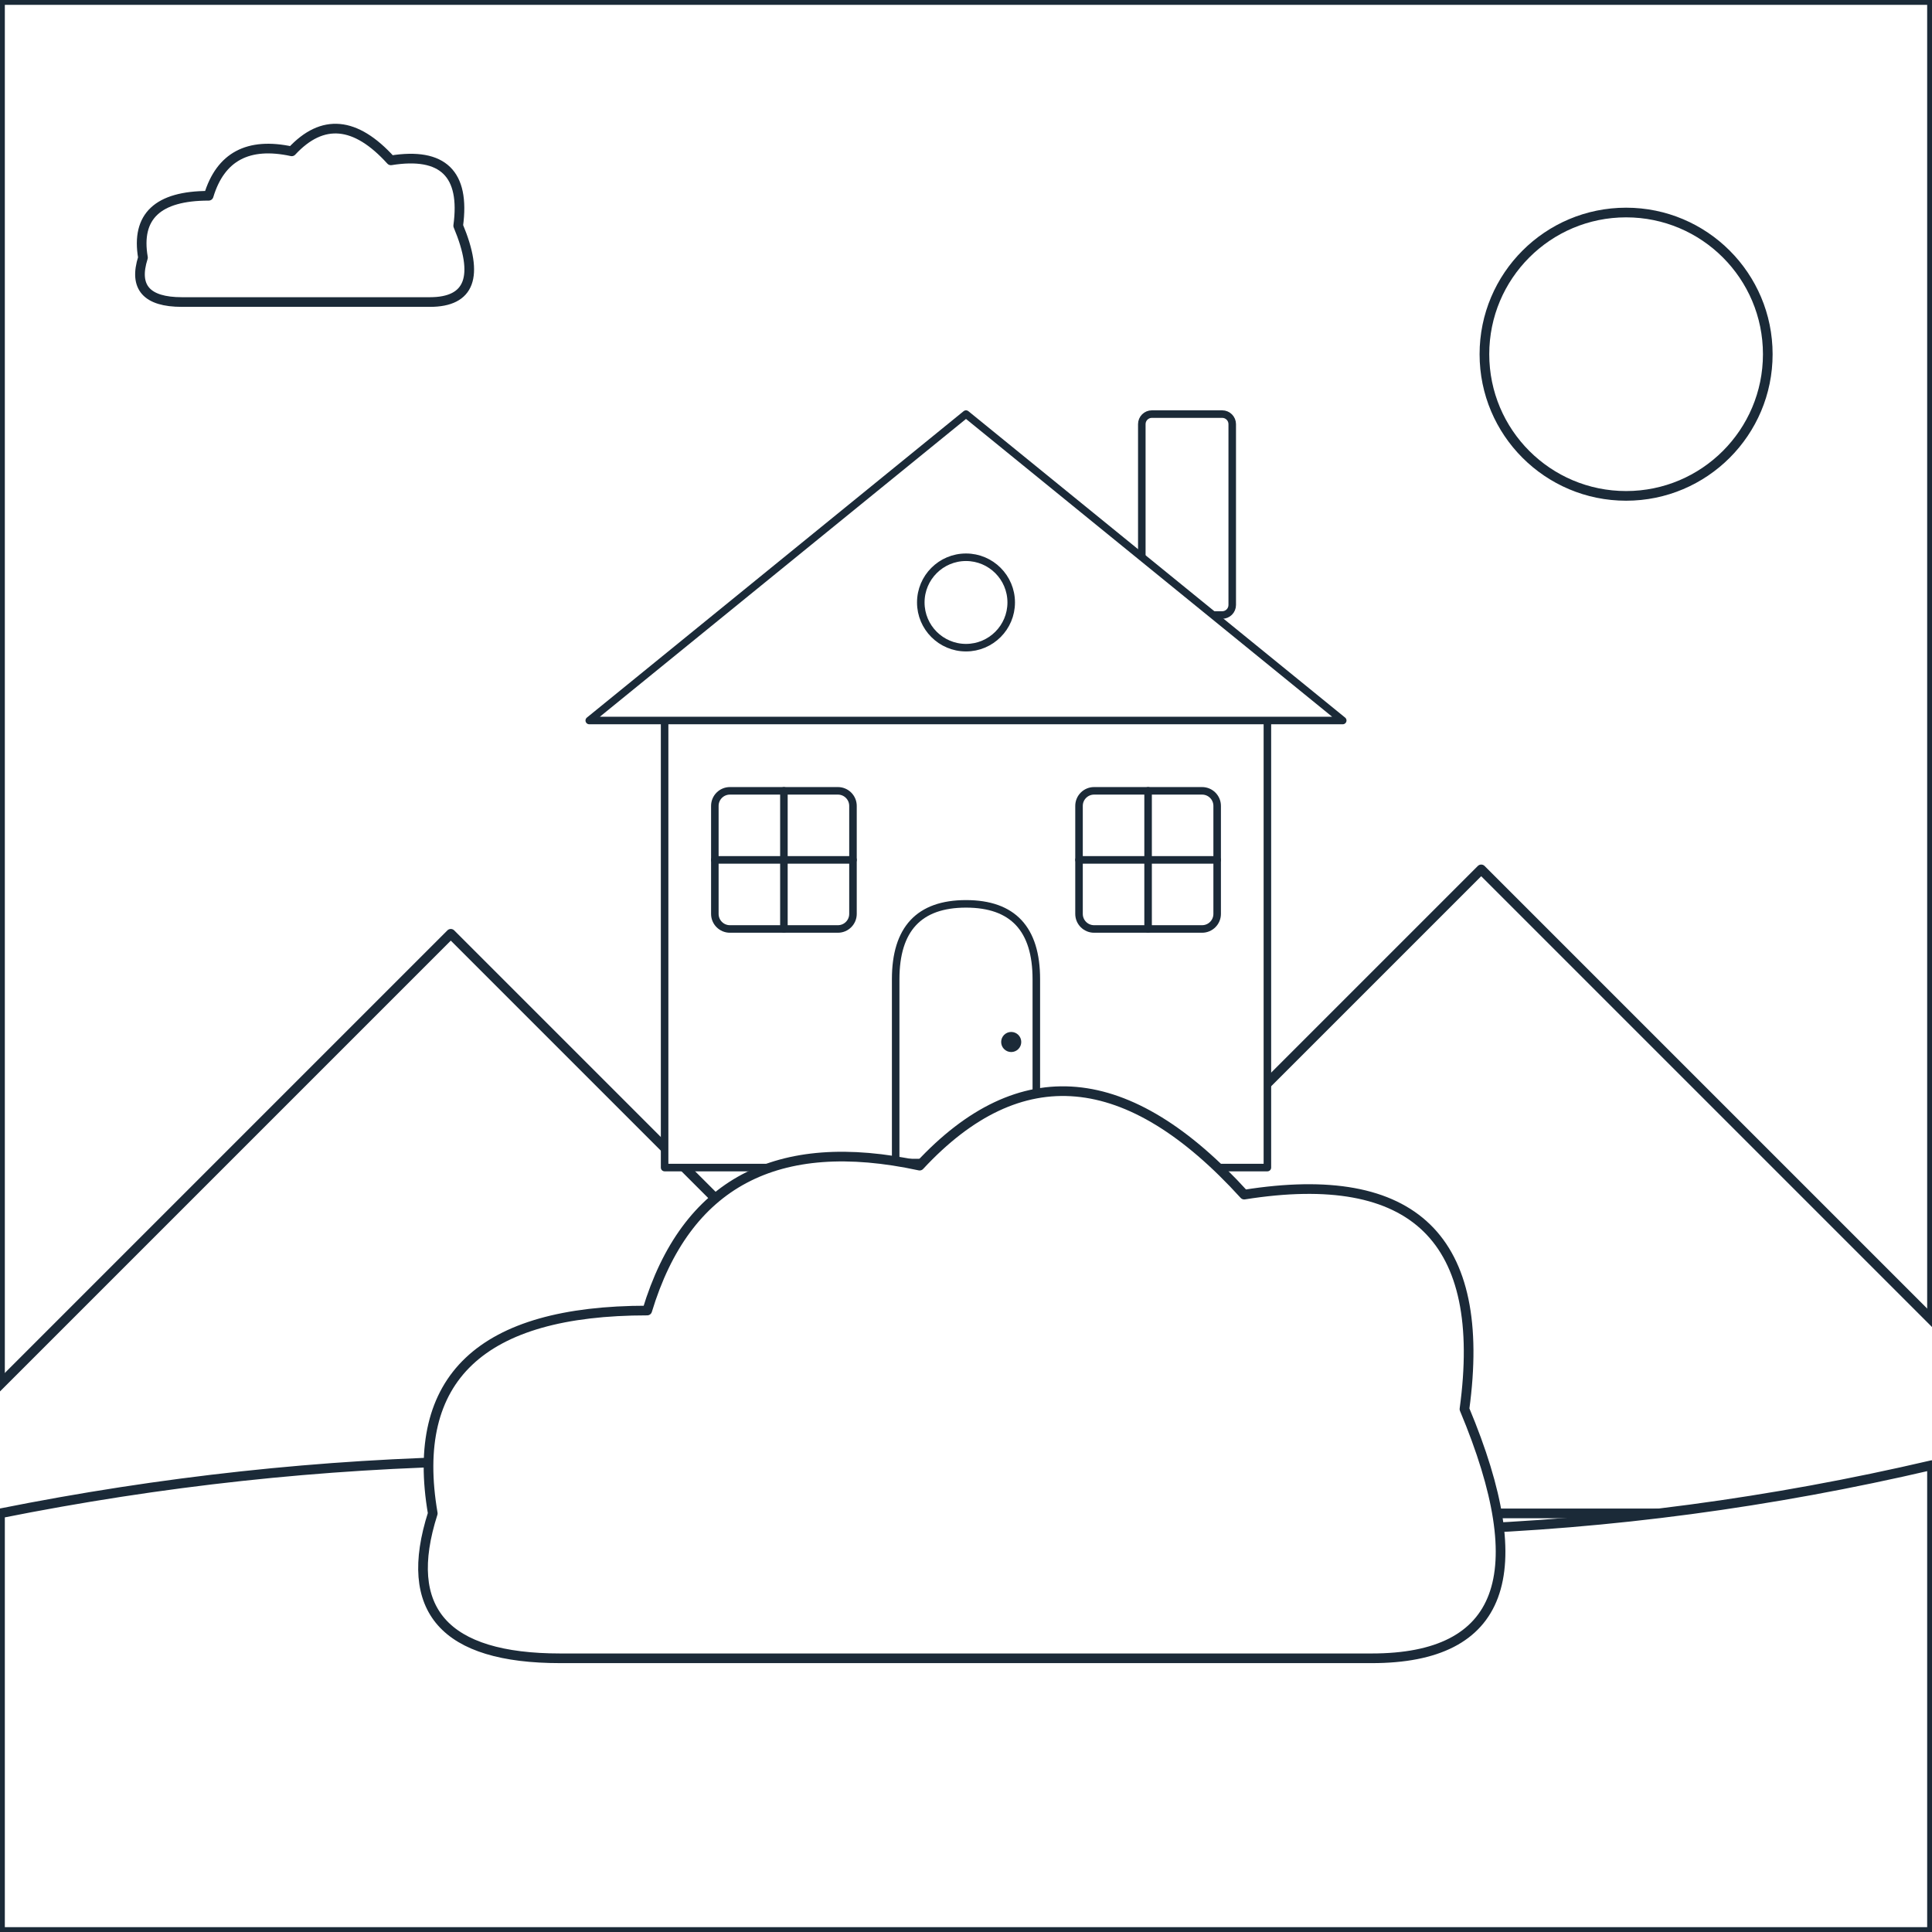
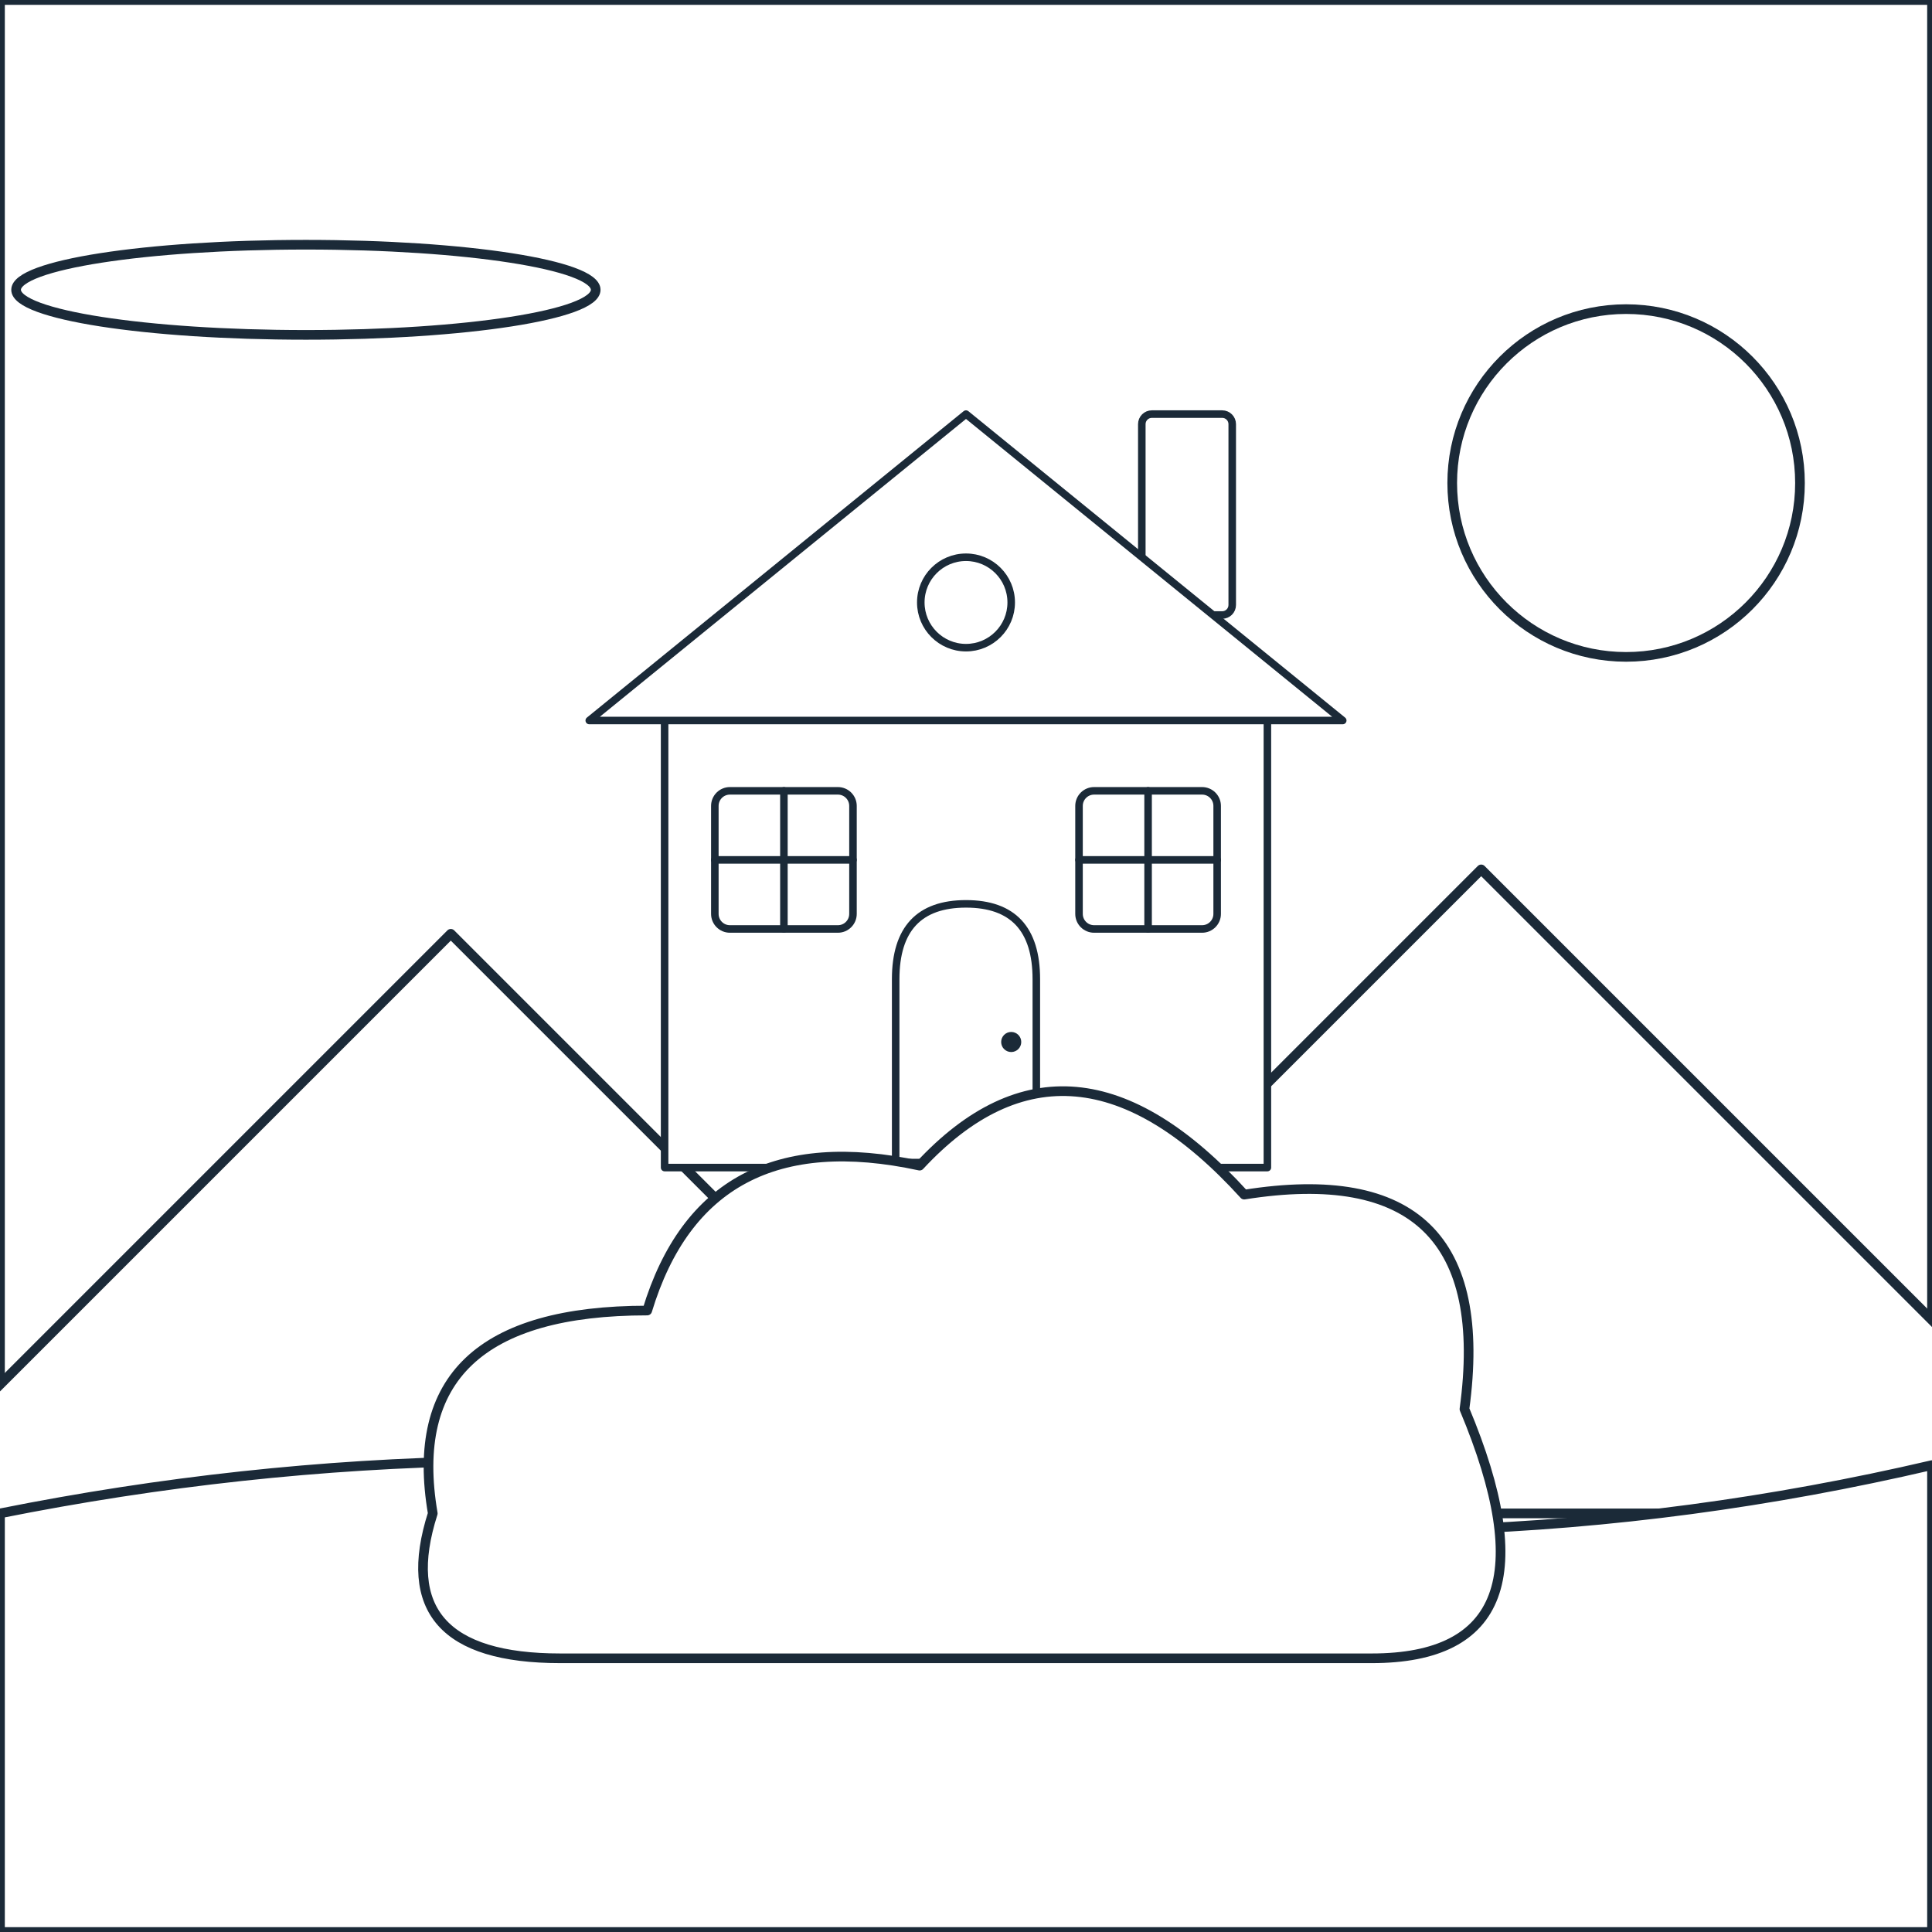
<svg xmlns="http://www.w3.org/2000/svg" viewBox="0 0 600 600" data-picture="nha-go-biet-bay--cuoi-dam-may">
  <g class="scene-back">
    <rect x="0" y="0" width="600" height="600" rx="0" id="r-nen-troi" data-region="nen-troi" class="region" fill="#FFFFFF" stroke="#1B2A38" stroke-width="3" stroke-linejoin="round" />
-     <ellipse cx="505" cy="110" rx="44" ry="44" id="r-mat-troi" data-region="mat-troi" class="region" fill="#FFFFFF" stroke="#1B2A38" stroke-width="3" stroke-linejoin="round" />
-     <path d="M 56.5 93.8 Q 40 93.8 44.4 80 Q 41.1 60.8 64.8 60.8 Q 70.3 42.6 90.6 47 Q 104.9 31.6 121.4 49.8 Q 145.6 45.9 142.3 70.1 Q 152.2 93.8 133.5 93.8 Z" id="r-may-1" data-region="may-1" class="region" fill="#FFFFFF" stroke="#1B2A38" stroke-width="3" stroke-linejoin="round" />
+     <ellipse cx="505" cy="150" rx="54" ry="54" id="r-mat-troi" data-region="mat-troi" class="region" fill="#FFFFFF" stroke="#1B2A38" stroke-width="3" stroke-linejoin="round" />
+     <ellipse cx="95" cy="90" rx="90" ry="14" id="r-dai-may-1" data-region="dai-may-1" class="region" fill="#FFFFFF" stroke="#1B2A38" stroke-width="3" stroke-linejoin="round" />
    <polygon points="-40,470 140,290 320,470" id="r-nui-binh-minh-1" data-region="nui-binh-minh-1" class="region" fill="#FFFFFF" stroke="#1B2A38" stroke-width="3" stroke-linejoin="round" />
    <polygon points="260,470 460,270 660,470" id="r-nui-binh-minh-2" data-region="nui-binh-minh-2" class="region" fill="#FFFFFF" stroke="#1B2A38" stroke-width="3" stroke-linejoin="round" />
    <path d="M 0 470 Q 150 440 300 465 Q 450 490 600 455 L 600 600 L 0 600 Z" id="r-nen-dat" data-region="nen-dat" class="region" fill="#FFFFFF" stroke="#1B2A38" stroke-width="3" stroke-linejoin="round" />
  </g>
  <g id="subject" class="subject anim-float" transform="translate(0 -70) translate(300 300) scale(0.78) rotate(0) translate(-300 -300)">
    <rect x="370" y="170" width="36" height="80" rx="4" id="r-ong-khoi" data-region="ong-khoi" class="region" fill="#FFFFFF" stroke="#1B2A38" stroke-width="3" stroke-linejoin="round" />
    <rect x="180" y="280" width="240" height="190" rx="0" id="r-tuong" data-region="tuong" class="region" fill="#FFFFFF" stroke="#1B2A38" stroke-width="3" stroke-linejoin="round" />
    <polygon points="150,292 300,170 450,292" id="r-mai" data-region="mai" class="region" fill="#FFFFFF" stroke="#1B2A38" stroke-width="3" stroke-linejoin="round" />
    <ellipse cx="300" cy="245" rx="18" ry="18" id="r-cua-so-tron" data-region="cua-so-tron" class="region" fill="#FFFFFF" stroke="#1B2A38" stroke-width="3" stroke-linejoin="round" />
    <path d="M 272 470 L 272 395 Q 272 365 300 365 Q 328 365 328 395 L 328 470 Z" id="r-cua" data-region="cua" class="region" fill="#FFFFFF" stroke="#1B2A38" stroke-width="3" stroke-linejoin="round" />
    <g class="deco" pointer-events="none">
      <circle cx="318" cy="420" r="4" fill="#1B2A38" />
    </g>
    <rect x="200" y="320" width="55" height="55" rx="6" id="r-cua-so-trai" data-region="cua-so-trai" class="region" fill="#FFFFFF" stroke="#1B2A38" stroke-width="3" stroke-linejoin="round" />
    <rect x="345" y="320" width="55" height="55" rx="6" id="r-cua-so-phai" data-region="cua-so-phai" class="region" fill="#FFFFFF" stroke="#1B2A38" stroke-width="3" stroke-linejoin="round" />
    <g class="deco" pointer-events="none">
      <path d="M 227.5 320 L 227.5 375 M 200 347.5 L 255 347.5 M 372.5 320 L 372.5 375 M 345 347.5 L 400 347.5" fill="none" stroke="#1B2A38" stroke-width="3" stroke-linecap="round" stroke-linejoin="round" />
    </g>
    <rect x="258" y="468" width="84" height="12" rx="4" id="r-bac-them" data-region="bac-them" class="region" fill="#FFFFFF" stroke="#1B2A38" stroke-width="3" stroke-linejoin="round" />
  </g>
  <g class="scene-front">
    <path d="M 174 515 Q 120 515 134.4 470 Q 123.6 407 201 407 Q 219 347.6 285.6 362 Q 332.4 311.6 386.4 371 Q 465.6 358.4 454.8 437.6 Q 487.2 515 426 515 Z" id="r-may-do-nha" data-region="may-do-nha" class="region" fill="#FFFFFF" stroke="#1B2A38" stroke-width="3" stroke-linejoin="round" />
  </g>
</svg>
